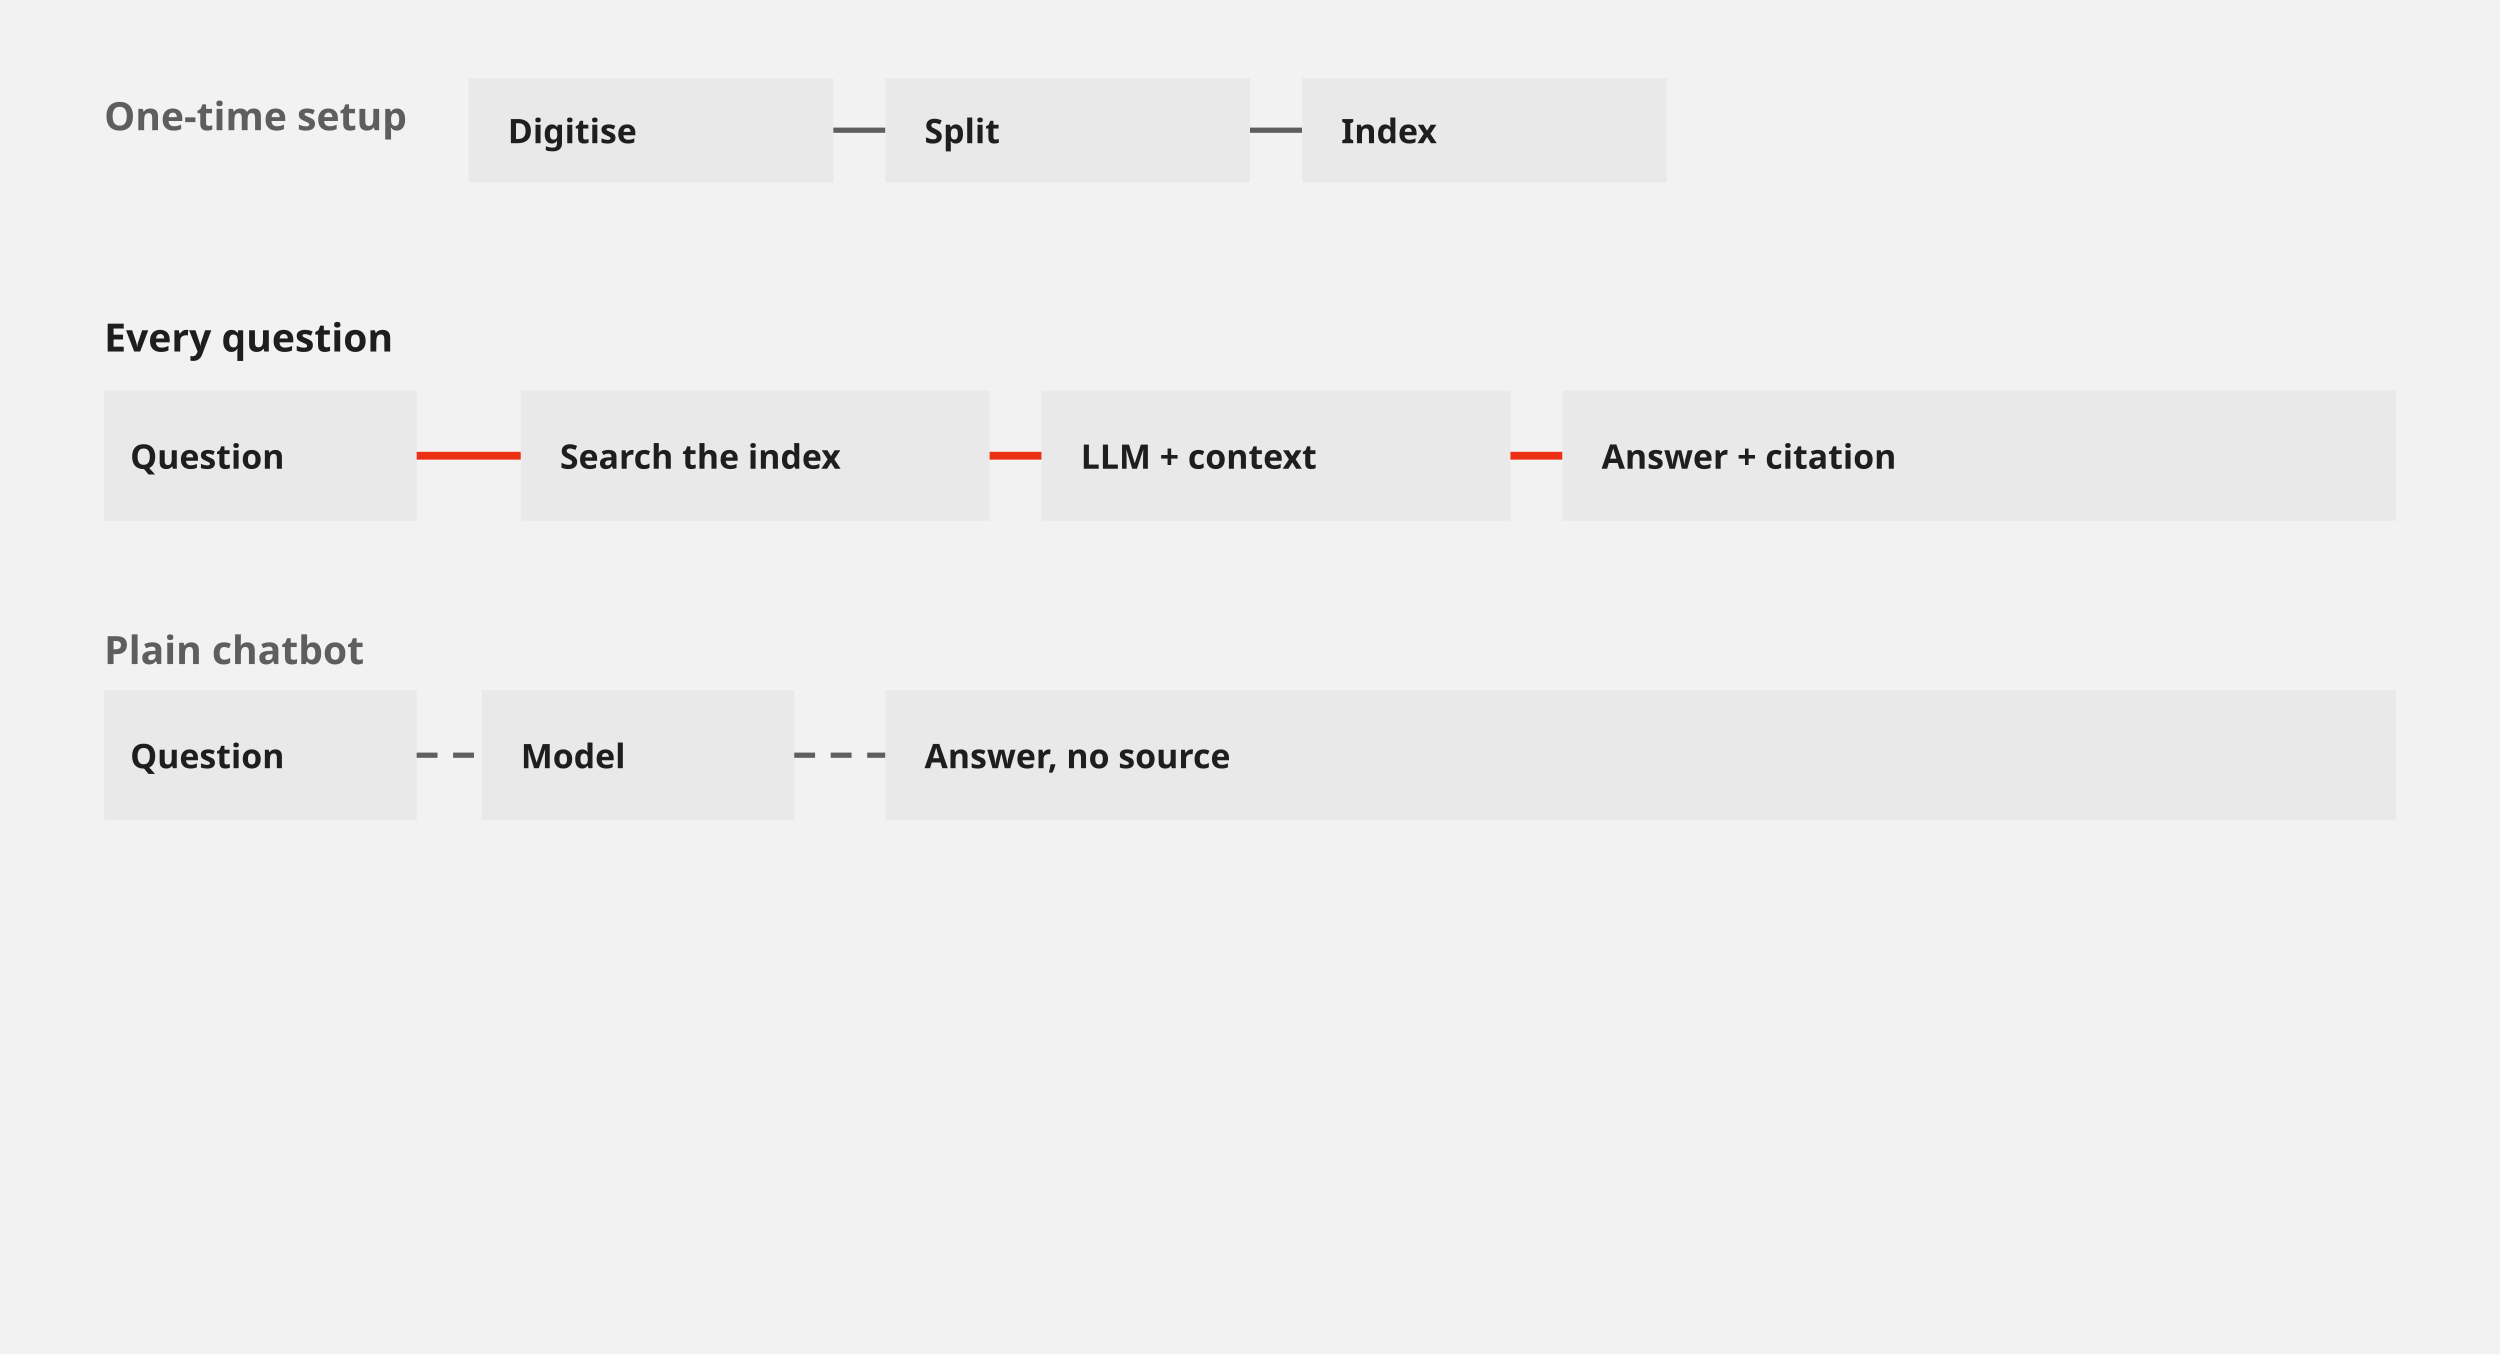
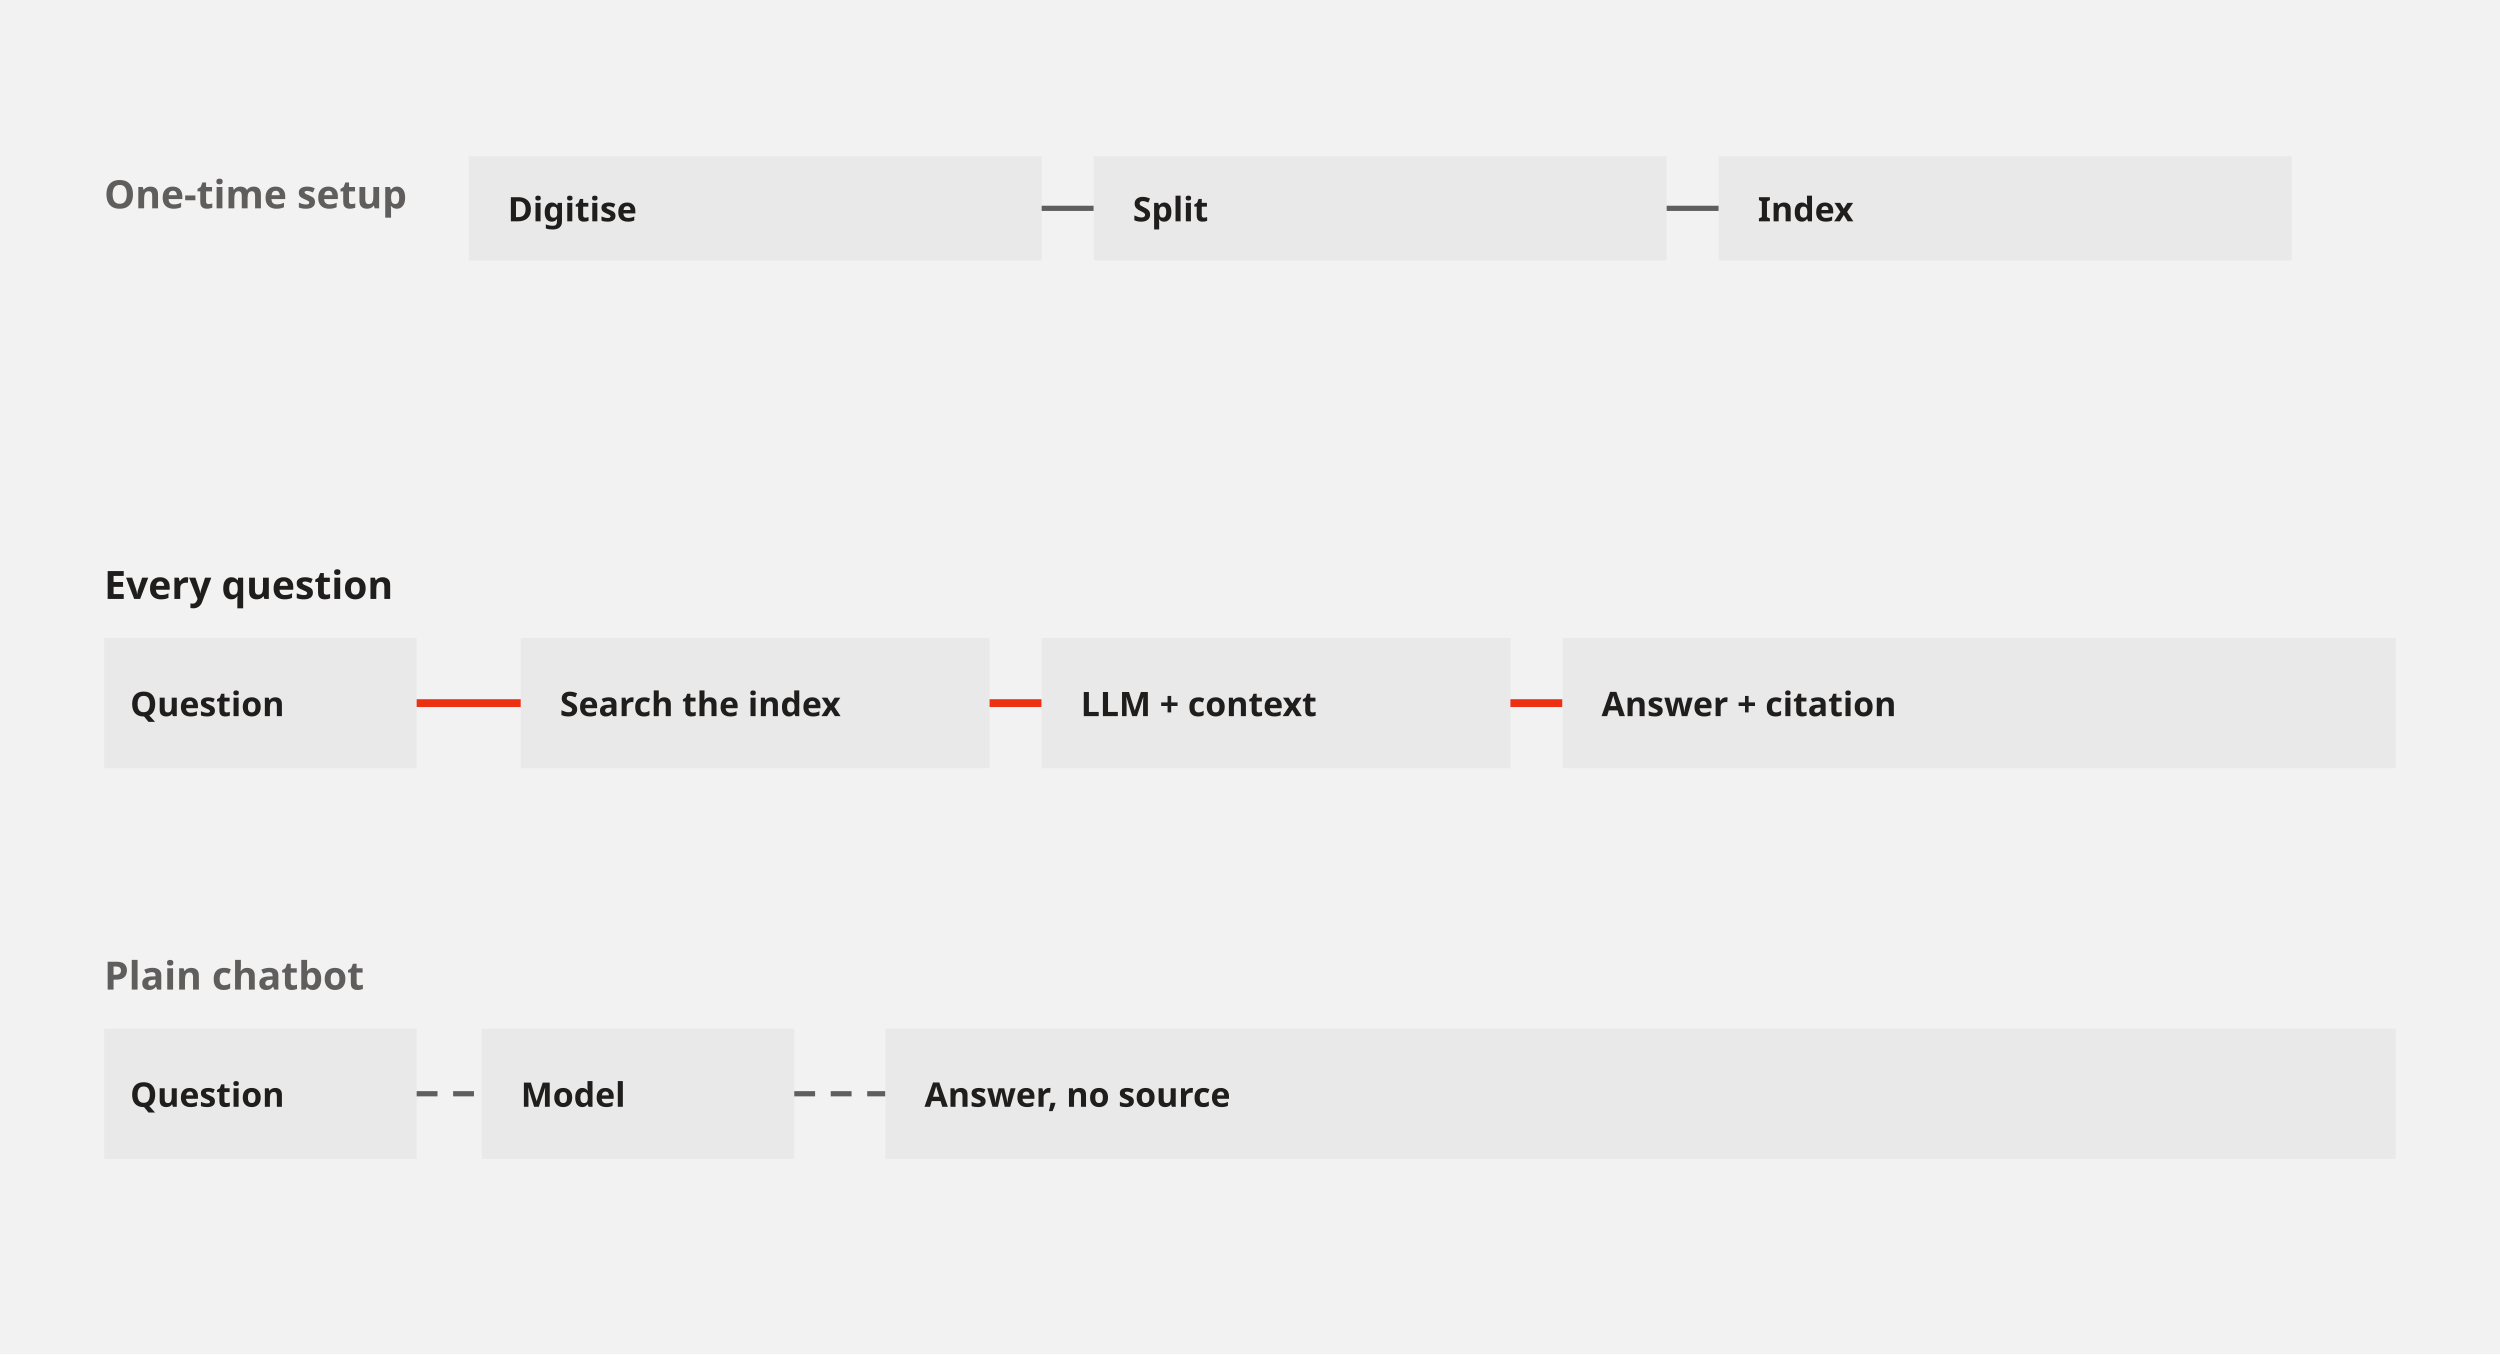
<svg xmlns="http://www.w3.org/2000/svg" viewBox="0 0 960 520" width="960" height="520" role="img" aria-labelledby="ttl dsc" font-family="Archivo, Segoe UI, system-ui, sans-serif">
  <rect width="960" height="520" fill="#f3f2f2" />
-   <text x="40" y="50" font-size="15" font-weight="700" fill="#605d5d">One-time setup</text>
-   <rect x="180" y="30" width="140" height="40" fill="#eae9e9" />
-   <text x="195" y="55" font-size="13" font-weight="700" fill="#201e1d">Digitise</text>
-   <line x1="320" y1="50" x2="340" y2="50" stroke="#605d5d" stroke-width="2" />
-   <rect x="340" y="30" width="140" height="40" fill="#eae9e9" />
-   <text x="355" y="55" font-size="13" font-weight="700" fill="#201e1d">Split</text>
-   <line x1="480" y1="50" x2="500" y2="50" stroke="#605d5d" stroke-width="2" />
-   <rect x="500" y="30" width="140" height="40" fill="#eae9e9" />
-   <text x="515" y="55" font-size="13" font-weight="700" fill="#201e1d">Index</text>
-   <text x="40" y="135" font-size="15" font-weight="700" fill="#201e1d">Every question</text>
-   <rect x="40" y="150" width="120" height="50" fill="#eae9e9" />
-   <text x="50" y="180" font-size="13" font-weight="700" fill="#201e1d">Question</text>
-   <line x1="160" y1="175" x2="200" y2="175" stroke="#ec3013" stroke-width="3" />
-   <rect x="200" y="150" width="180" height="50" fill="#eae9e9" />
-   <text x="215" y="180" font-size="13" font-weight="700" fill="#201e1d">Search the index</text>
-   <line x1="380" y1="175" x2="400" y2="175" stroke="#ec3013" stroke-width="3" />
-   <rect x="400" y="150" width="180" height="50" fill="#eae9e9" />
-   <text x="415" y="180" font-size="13" font-weight="700" fill="#201e1d">LLM + context</text>
-   <line x1="580" y1="175" x2="600" y2="175" stroke="#ec3013" stroke-width="3" />
-   <rect x="600" y="150" width="320" height="50" fill="#eae9e9" />
-   <text x="615" y="180" font-size="13" font-weight="700" fill="#201e1d">Answer + citation</text>
-   <text x="40" y="255" font-size="15" font-weight="700" fill="#605d5d">Plain chatbot</text>
-   <rect x="40" y="265" width="120" height="50" fill="#eae9e9" />
-   <text x="50" y="295" font-size="13" font-weight="700" fill="#201e1d">Question</text>
-   <line x1="160" y1="290" x2="185" y2="290" stroke="#605d5d" stroke-width="2" stroke-dasharray="8 6" />
-   <rect x="185" y="265" width="120" height="50" fill="#eae9e9" />
-   <text x="200" y="295" font-size="13" font-weight="700" fill="#201e1d">Model</text>
-   <line x1="305" y1="290" x2="340" y2="290" stroke="#605d5d" stroke-width="2" stroke-dasharray="8 6" />
-   <rect x="340" y="265" width="580" height="50" fill="#eae9e9" />
-   <text x="355" y="295" font-size="13" font-weight="700" fill="#201e1d">Answer, no source</text>
+   <text x="40" y="80" font-size="15" font-weight="700" fill="#605d5d">One-time setup</text>
+   <rect x="180" y="60" width="220" height="40" fill="#eae9e9" />
+   <text x="195" y="85" font-size="13" font-weight="700" fill="#201e1d">Digitise</text>
+   <line x1="400" y1="80" x2="420" y2="80" stroke="#605d5d" stroke-width="2" />
+   <rect x="420" y="60" width="220" height="40" fill="#eae9e9" />
+   <text x="435" y="85" font-size="13" font-weight="700" fill="#201e1d">Split</text>
+   <line x1="640" y1="80" x2="660" y2="80" stroke="#605d5d" stroke-width="2" />
+   <rect x="660" y="60" width="220" height="40" fill="#eae9e9" />
+   <text x="675" y="85" font-size="13" font-weight="700" fill="#201e1d">Index</text>
+   <text x="40" y="230" font-size="15" font-weight="700" fill="#201e1d">Every question</text>
+   <rect x="40" y="245" width="120" height="50" fill="#eae9e9" />
+   <text x="50" y="275" font-size="13" font-weight="700" fill="#201e1d">Question</text>
+   <line x1="160" y1="270" x2="200" y2="270" stroke="#ec3013" stroke-width="3" />
+   <rect x="200" y="245" width="180" height="50" fill="#eae9e9" />
+   <text x="215" y="275" font-size="13" font-weight="700" fill="#201e1d">Search the index</text>
+   <line x1="380" y1="270" x2="400" y2="270" stroke="#ec3013" stroke-width="3" />
+   <rect x="400" y="245" width="180" height="50" fill="#eae9e9" />
+   <text x="415" y="275" font-size="13" font-weight="700" fill="#201e1d">LLM + context</text>
+   <line x1="580" y1="270" x2="600" y2="270" stroke="#ec3013" stroke-width="3" />
+   <rect x="600" y="245" width="320" height="50" fill="#eae9e9" />
+   <text x="615" y="275" font-size="13" font-weight="700" fill="#201e1d">Answer + citation</text>
+   <text x="40" y="380" font-size="15" font-weight="700" fill="#605d5d">Plain chatbot</text>
+   <rect x="40" y="395" width="120" height="50" fill="#eae9e9" />
+   <text x="50" y="425" font-size="13" font-weight="700" fill="#201e1d">Question</text>
+   <line x1="160" y1="420" x2="185" y2="420" stroke="#605d5d" stroke-width="2" stroke-dasharray="8 6" />
+   <rect x="185" y="395" width="120" height="50" fill="#eae9e9" />
+   <text x="200" y="425" font-size="13" font-weight="700" fill="#201e1d">Model</text>
+   <line x1="305" y1="420" x2="340" y2="420" stroke="#605d5d" stroke-width="2" stroke-dasharray="8 6" />
+   <rect x="340" y="395" width="580" height="50" fill="#eae9e9" />
+   <text x="355" y="425" font-size="13" font-weight="700" fill="#201e1d">Answer, no source</text>
</svg>
